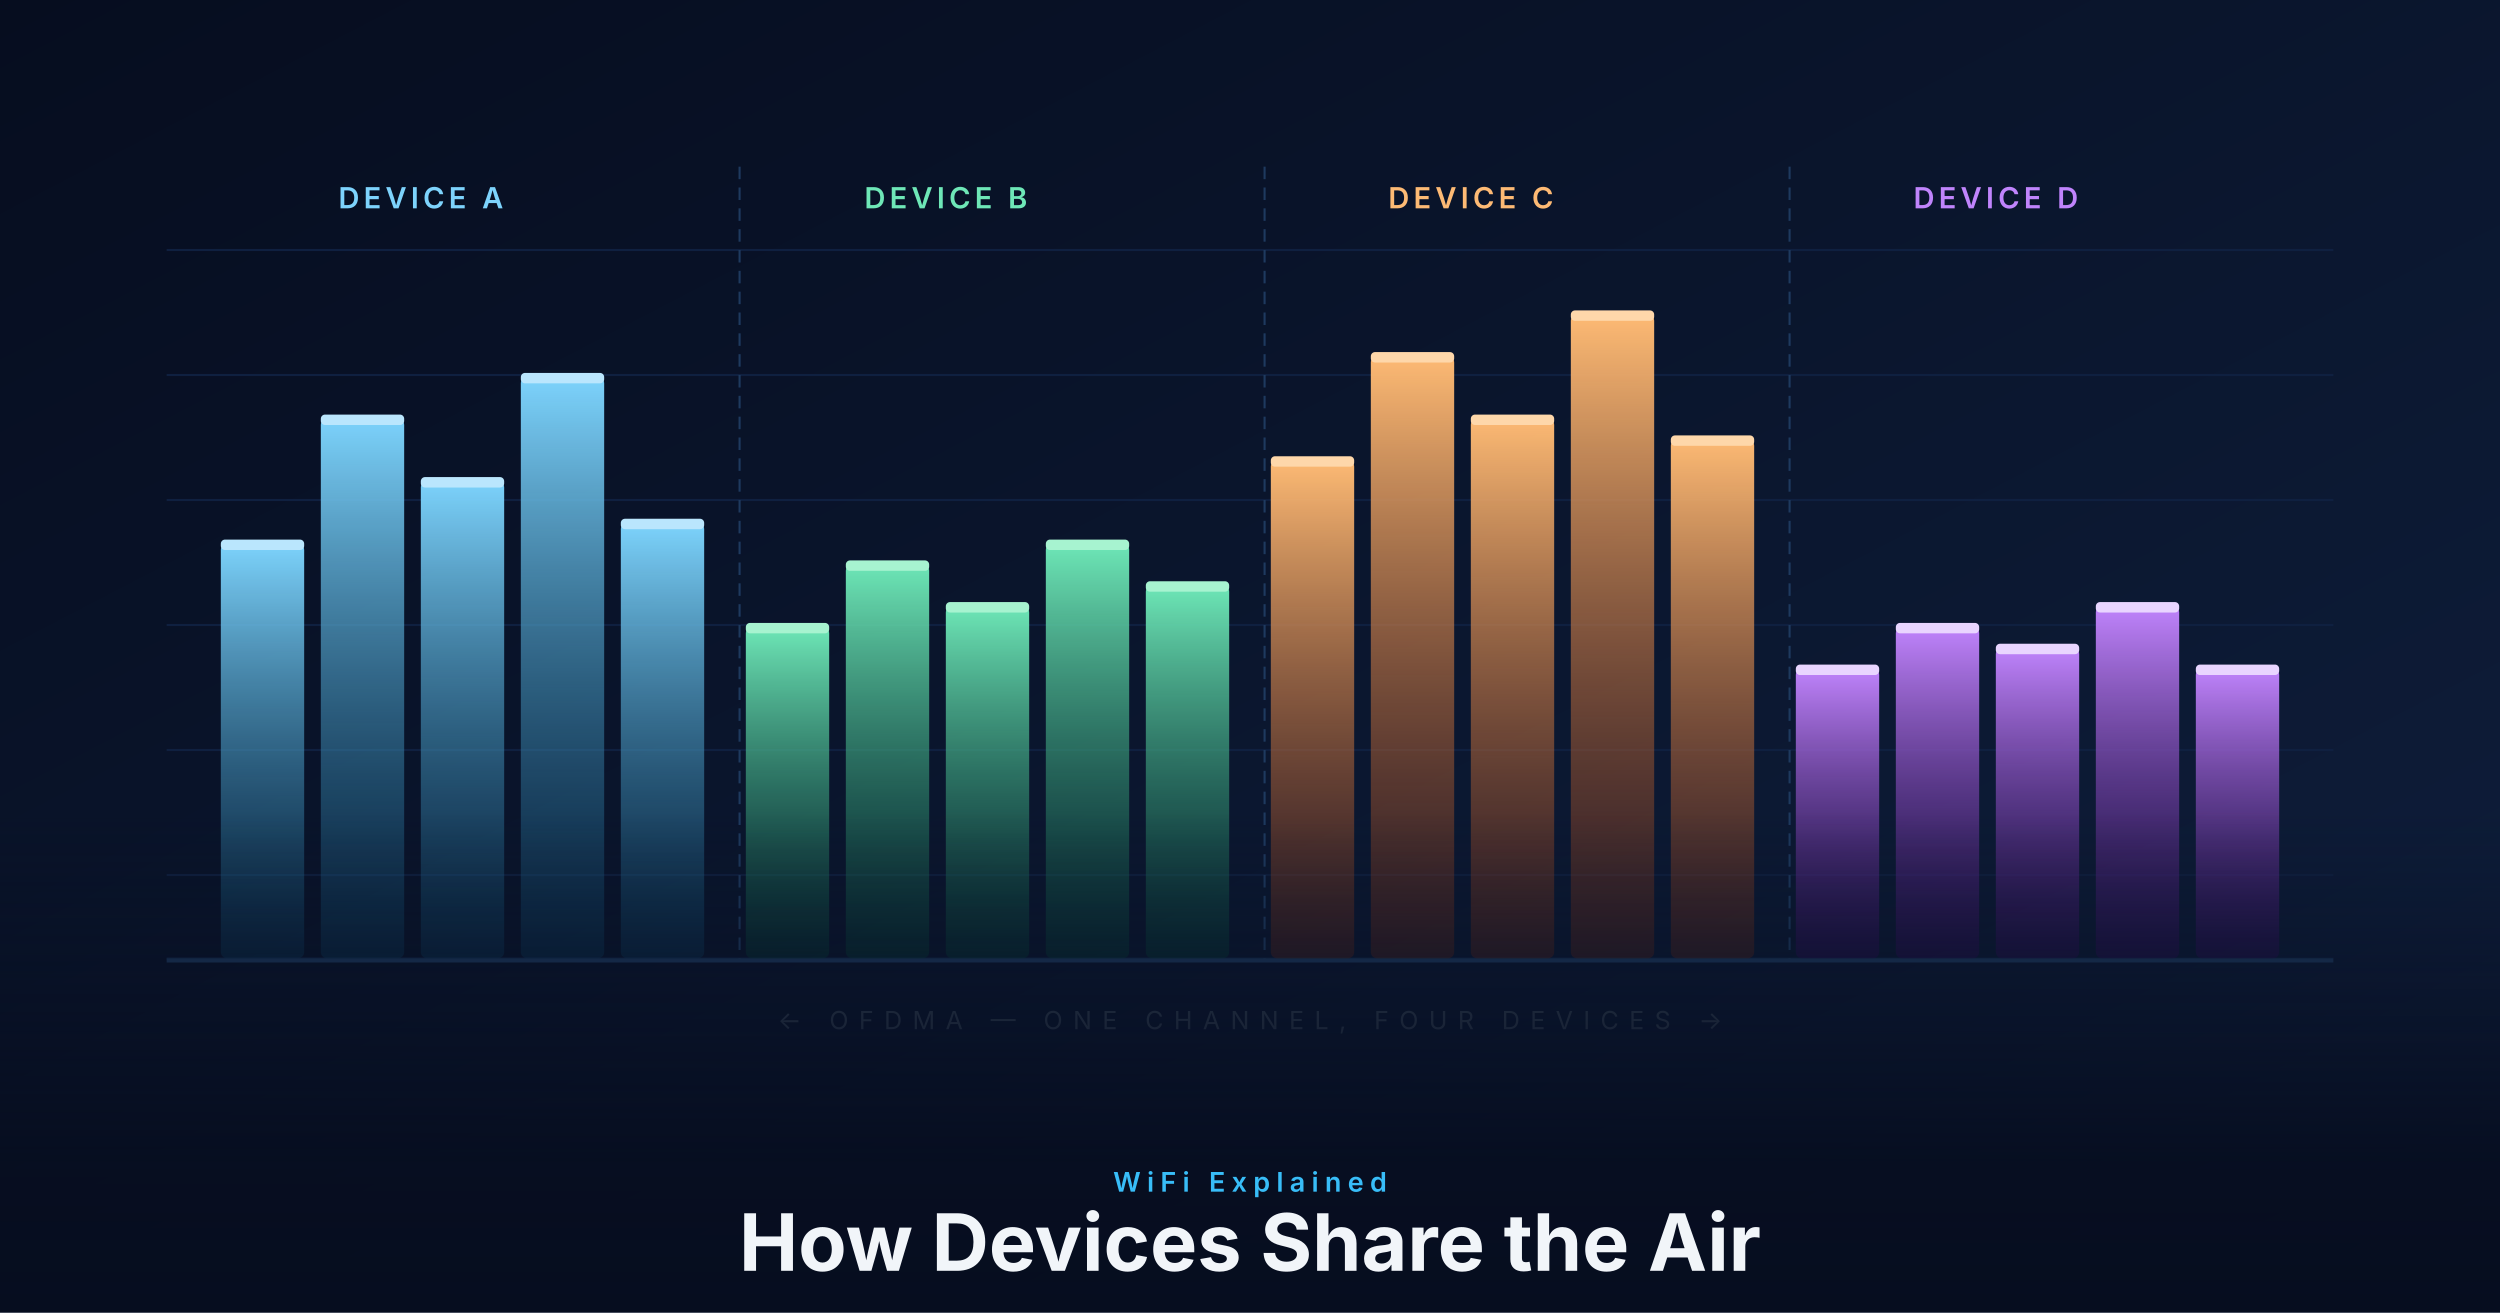
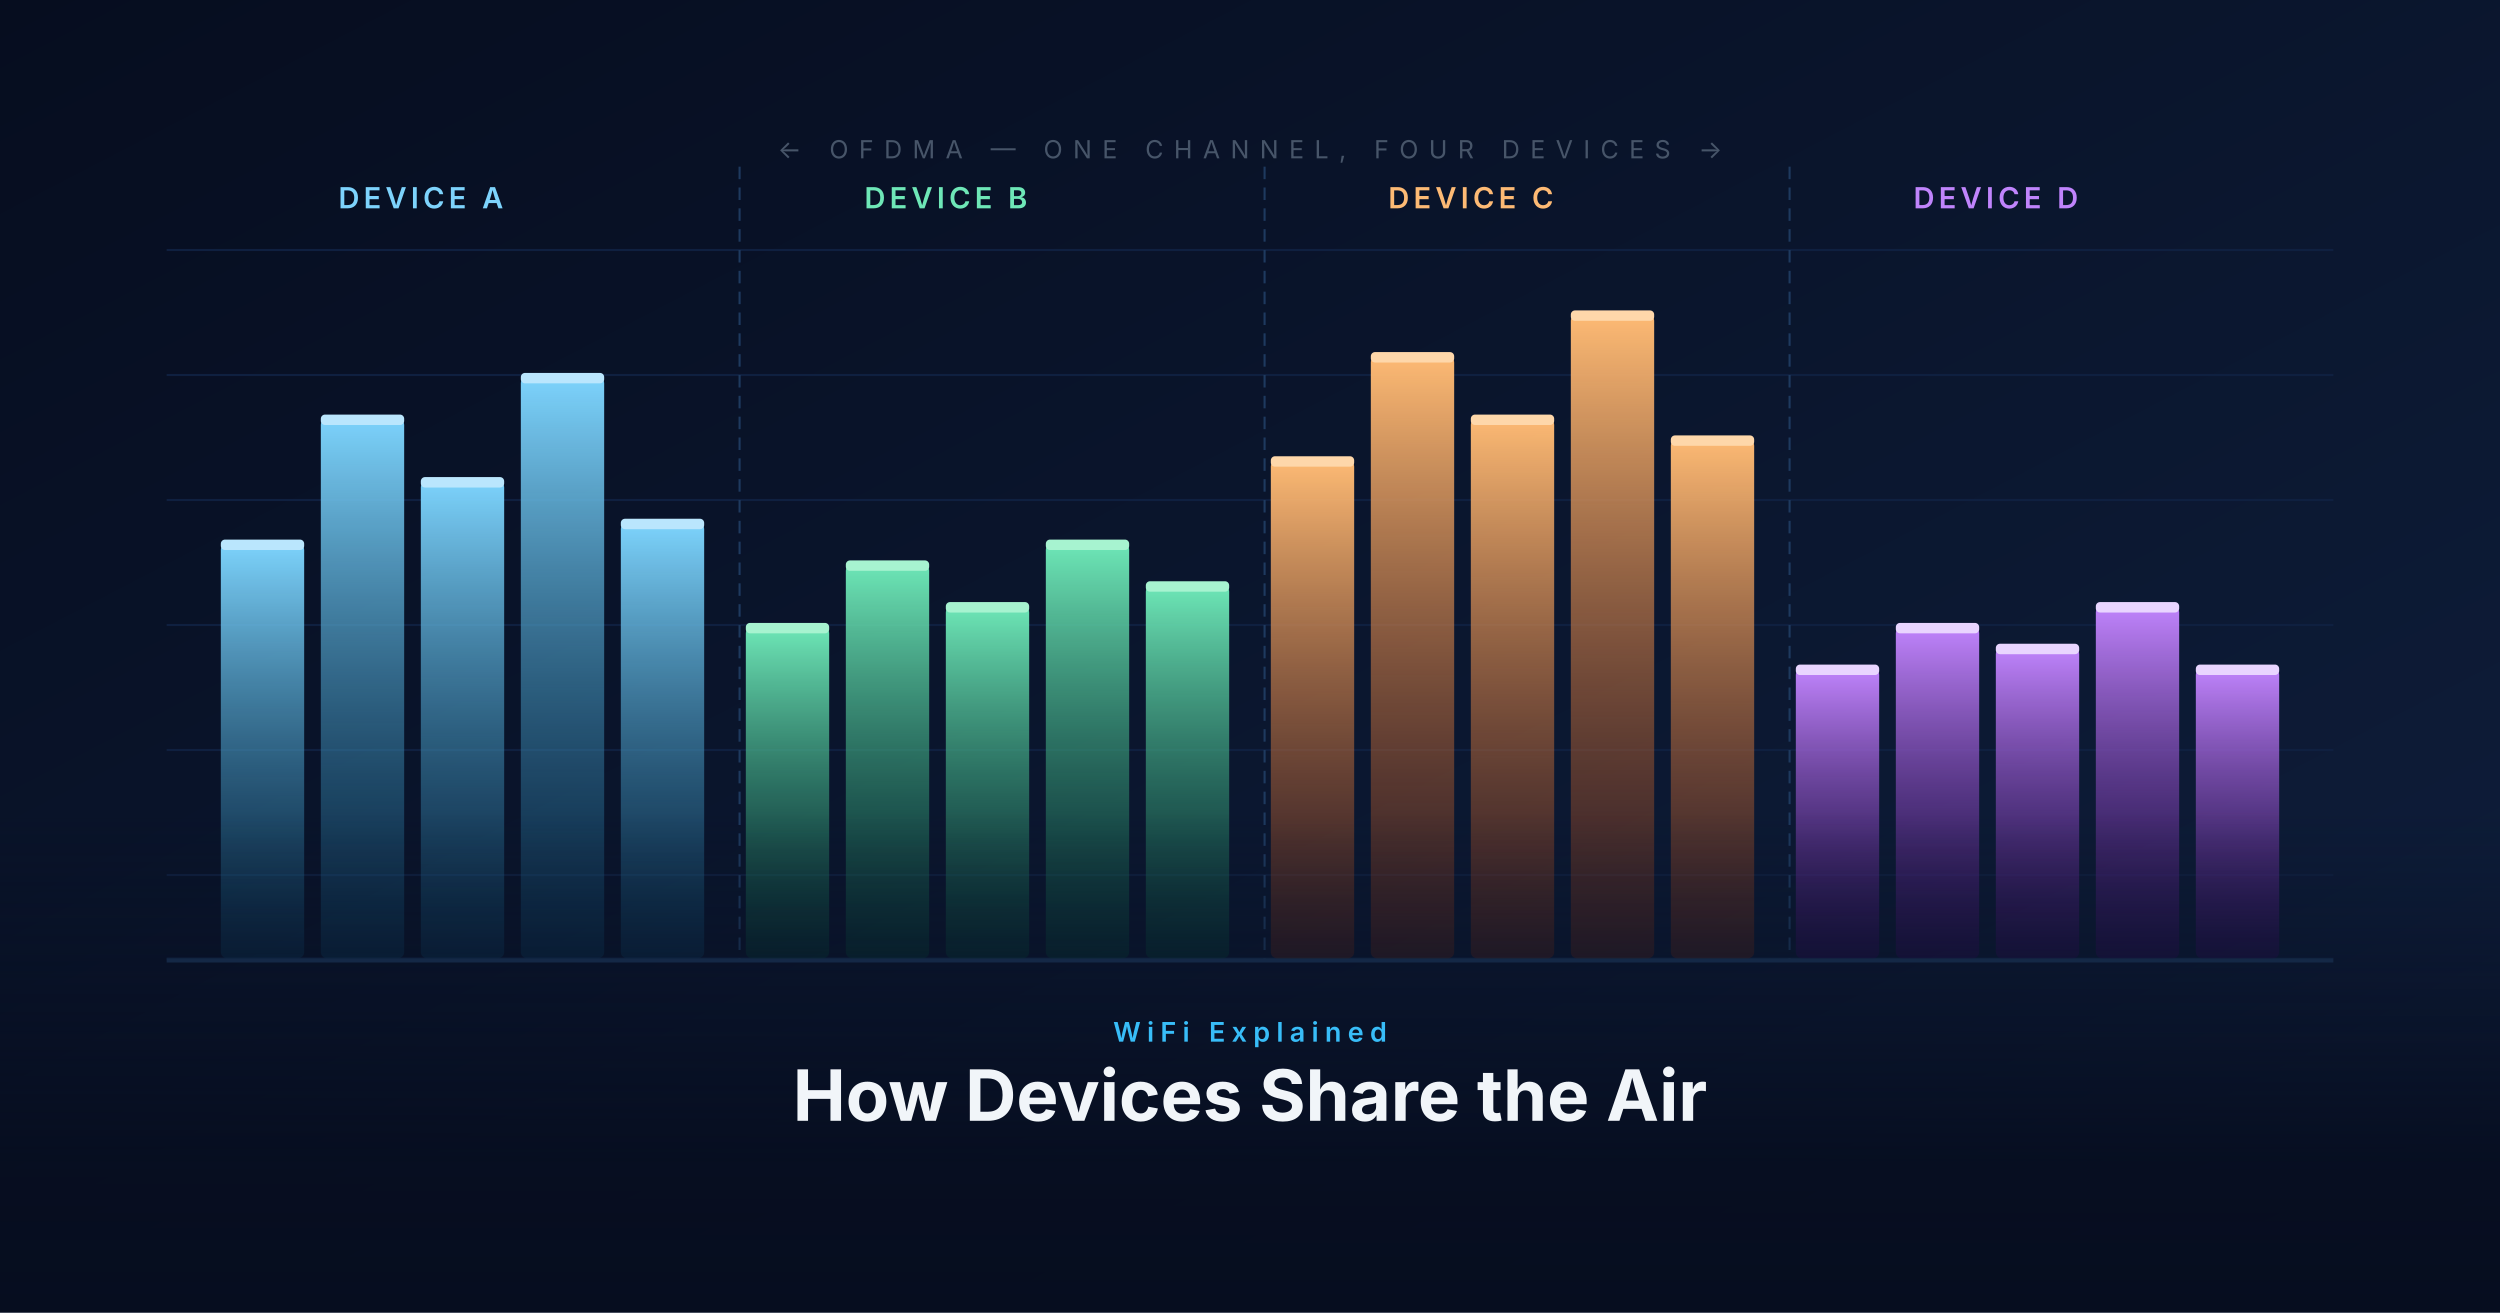
<svg xmlns="http://www.w3.org/2000/svg" viewBox="0 0 1200 630" width="1200" height="630" font-family="system-ui,-apple-system,BlinkMacSystemFont,'Segoe UI',sans-serif">
  <defs>
    <linearGradient id="bg" x1="0" y1="0" x2="1" y2="1">
      <stop offset="0%" stop-color="#060d1f" />
      <stop offset="100%" stop-color="#0f1f3d" />
    </linearGradient>
    <linearGradient id="ga" x1="0" y1="0" x2="0" y2="1">
      <stop offset="0%" stop-color="#7dd3fc" />
      <stop offset="100%" stop-color="#0c4a6e" stop-opacity="0.3" />
    </linearGradient>
    <linearGradient id="gb" x1="0" y1="0" x2="0" y2="1">
      <stop offset="0%" stop-color="#6ee7b7" />
      <stop offset="100%" stop-color="#064e3b" stop-opacity="0.3" />
    </linearGradient>
    <linearGradient id="gc" x1="0" y1="0" x2="0" y2="1">
      <stop offset="0%" stop-color="#fdba74" />
      <stop offset="100%" stop-color="#7c2d12" stop-opacity="0.3" />
    </linearGradient>
    <linearGradient id="gd" x1="0" y1="0" x2="0" y2="1">
      <stop offset="0%" stop-color="#c084fc" />
      <stop offset="100%" stop-color="#3b0764" stop-opacity="0.3" />
    </linearGradient>
    <linearGradient id="textbg" x1="0" y1="0" x2="0" y2="1">
      <stop offset="0%" stop-color="#060d1f" stop-opacity="0" />
      <stop offset="70%" stop-color="#060d1f" stop-opacity="0.92" />
      <stop offset="100%" stop-color="#060d1f" stop-opacity="1" />
    </linearGradient>
  </defs>
  <rect width="1200" height="630" fill="url(#bg)" />
  <g stroke="#0f2040" stroke-width="1">
    <line x1="80" y1="120" x2="1120" y2="120" />
    <line x1="80" y1="180" x2="1120" y2="180" />
    <line x1="80" y1="240" x2="1120" y2="240" />
    <line x1="80" y1="300" x2="1120" y2="300" />
    <line x1="80" y1="360" x2="1120" y2="360" />
    <line x1="80" y1="420" x2="1120" y2="420" />
    <line x1="80" y1="460" x2="1120" y2="460" />
  </g>
  <line x1="80" y1="461" x2="1120" y2="461" stroke="#1e3a5f" stroke-width="2" />
  <rect x="106" y="261" width="40" height="199" fill="url(#ga)" rx="3" />
  <rect x="154" y="201" width="40" height="259" fill="url(#ga)" rx="3" />
  <rect x="202" y="231" width="40" height="229" fill="url(#ga)" rx="3" />
  <rect x="250" y="181" width="40" height="279" fill="url(#ga)" rx="3" />
  <rect x="298" y="251" width="40" height="209" fill="url(#ga)" rx="3" />
  <rect x="106" y="259" width="40" height="5" fill="#bae6fd" rx="2" />
  <rect x="154" y="199" width="40" height="5" fill="#bae6fd" rx="2" />
  <rect x="202" y="229" width="40" height="5" fill="#bae6fd" rx="2" />
  <rect x="250" y="179" width="40" height="5" fill="#bae6fd" rx="2" />
  <rect x="298" y="249" width="40" height="5" fill="#bae6fd" rx="2" />
  <text x="202" y="100" text-anchor="middle" font-size="14" font-weight="600" fill="#7dd3fc" letter-spacing="2">DEVICE A</text>
  <line x1="355" y1="80" x2="355" y2="461" stroke="#1e3a5f" stroke-width="1" stroke-dasharray="6,4" />
  <rect x="358" y="301" width="40" height="159" fill="url(#gb)" rx="3" />
  <rect x="406" y="271" width="40" height="189" fill="url(#gb)" rx="3" />
  <rect x="454" y="291" width="40" height="169" fill="url(#gb)" rx="3" />
  <rect x="502" y="261" width="40" height="199" fill="url(#gb)" rx="3" />
  <rect x="550" y="281" width="40" height="179" fill="url(#gb)" rx="3" />
  <rect x="358" y="299" width="40" height="5" fill="#a7f3d0" rx="2" />
  <rect x="406" y="269" width="40" height="5" fill="#a7f3d0" rx="2" />
  <rect x="454" y="289" width="40" height="5" fill="#a7f3d0" rx="2" />
  <rect x="502" y="259" width="40" height="5" fill="#a7f3d0" rx="2" />
  <rect x="550" y="279" width="40" height="5" fill="#a7f3d0" rx="2" />
  <text x="454" y="100" text-anchor="middle" font-size="14" font-weight="600" fill="#6ee7b7" letter-spacing="2">DEVICE B</text>
  <line x1="607" y1="80" x2="607" y2="461" stroke="#1e3a5f" stroke-width="1" stroke-dasharray="6,4" />
  <rect x="610" y="221" width="40" height="239" fill="url(#gc)" rx="3" />
  <rect x="658" y="171" width="40" height="289" fill="url(#gc)" rx="3" />
  <rect x="706" y="201" width="40" height="259" fill="url(#gc)" rx="3" />
  <rect x="754" y="151" width="40" height="309" fill="url(#gc)" rx="3" />
  <rect x="802" y="211" width="40" height="249" fill="url(#gc)" rx="3" />
  <rect x="610" y="219" width="40" height="5" fill="#fed7aa" rx="2" />
  <rect x="658" y="169" width="40" height="5" fill="#fed7aa" rx="2" />
  <rect x="706" y="199" width="40" height="5" fill="#fed7aa" rx="2" />
  <rect x="754" y="149" width="40" height="5" fill="#fed7aa" rx="2" />
  <rect x="802" y="209" width="40" height="5" fill="#fed7aa" rx="2" />
  <text x="706" y="100" text-anchor="middle" font-size="14" font-weight="600" fill="#fdba74" letter-spacing="2">DEVICE C</text>
  <line x1="859" y1="80" x2="859" y2="461" stroke="#1e3a5f" stroke-width="1" stroke-dasharray="6,4" />
  <rect x="862" y="321" width="40" height="139" fill="url(#gd)" rx="3" />
  <rect x="910" y="301" width="40" height="159" fill="url(#gd)" rx="3" />
  <rect x="958" y="311" width="40" height="149" fill="url(#gd)" rx="3" />
  <rect x="1006" y="291" width="40" height="169" fill="url(#gd)" rx="3" />
  <rect x="1054" y="321" width="40" height="139" fill="url(#gd)" rx="3" />
  <rect x="862" y="319" width="40" height="5" fill="#e9d5ff" rx="2" />
  <rect x="910" y="299" width="40" height="5" fill="#e9d5ff" rx="2" />
  <rect x="958" y="309" width="40" height="5" fill="#e9d5ff" rx="2" />
  <rect x="1006" y="289" width="40" height="5" fill="#e9d5ff" rx="2" />
  <rect x="1054" y="319" width="40" height="5" fill="#e9d5ff" rx="2" />
  <text x="958" y="100" text-anchor="middle" font-size="14" font-weight="600" fill="#c084fc" letter-spacing="2">DEVICE D</text>
-   <text x="600" y="494" text-anchor="middle" font-size="12" fill="#334155" letter-spacing="5">← OFDMA — ONE CHANNEL, FOUR DEVICES →</text>
+   <text x="600" y="76" text-anchor="middle" font-size="12" fill="#475569" letter-spacing="5">← OFDMA — ONE CHANNEL, FOUR DEVICES →</text>
  <rect x="0" y="390" width="1200" height="240" fill="url(#textbg)" />
-   <text x="600" y="572" text-anchor="middle" font-size="13" fill="#38bdf8" letter-spacing="3" font-weight="600">WiFi Explained</text>
-   <text x="600" y="610" text-anchor="middle" font-size="38" font-weight="700" fill="#f1f5f9">How Devices Share the Air</text>
+   <text x="600" y="500" text-anchor="middle" font-size="13" fill="#38bdf8" letter-spacing="3" font-weight="600">WiFi Explained</text>
+   <text x="600" y="538" text-anchor="middle" font-size="34" font-weight="700" fill="#f1f5f9">How Devices Share the Air</text>
</svg>
